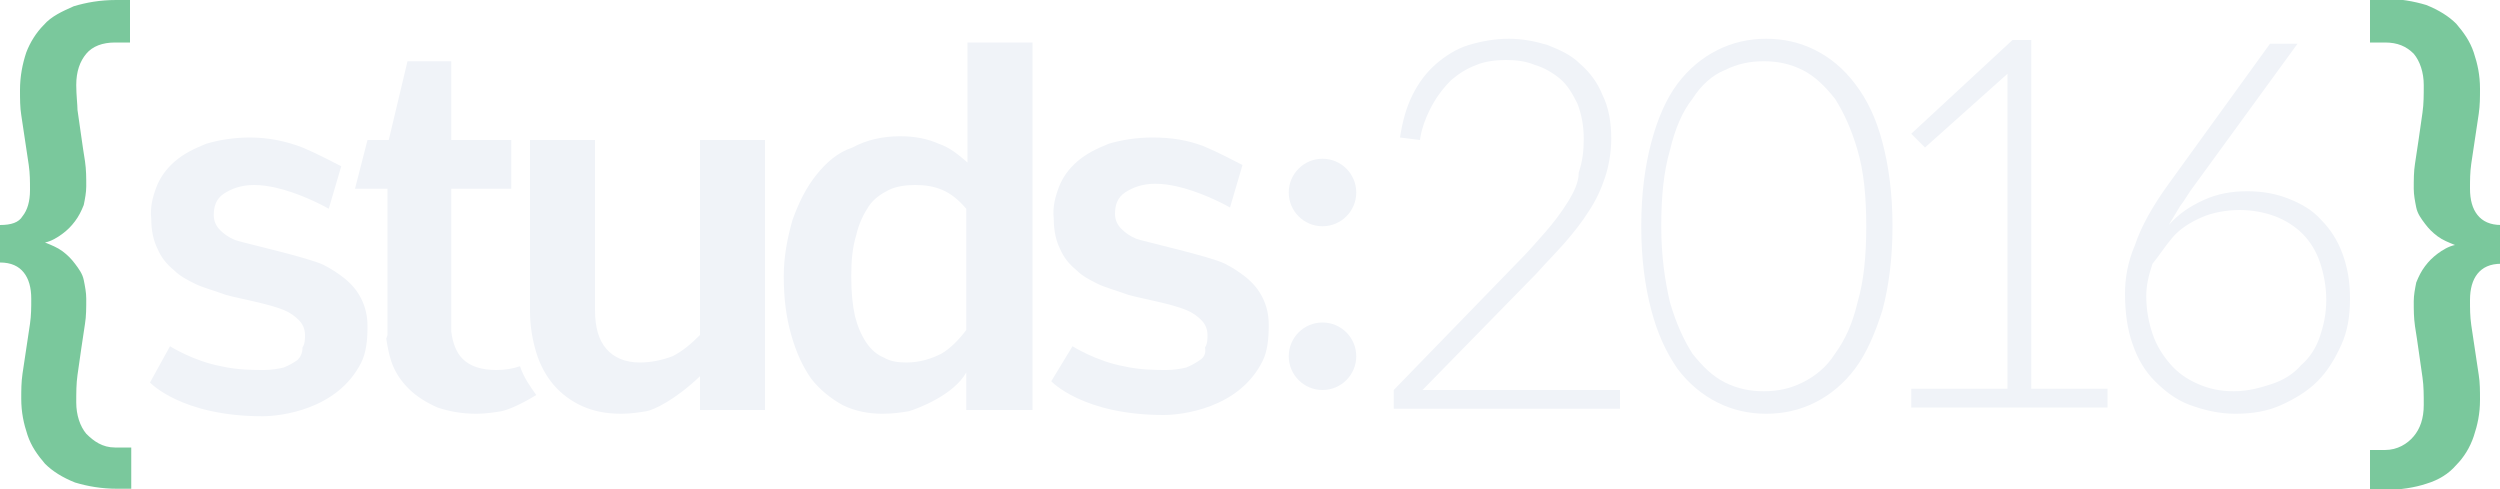
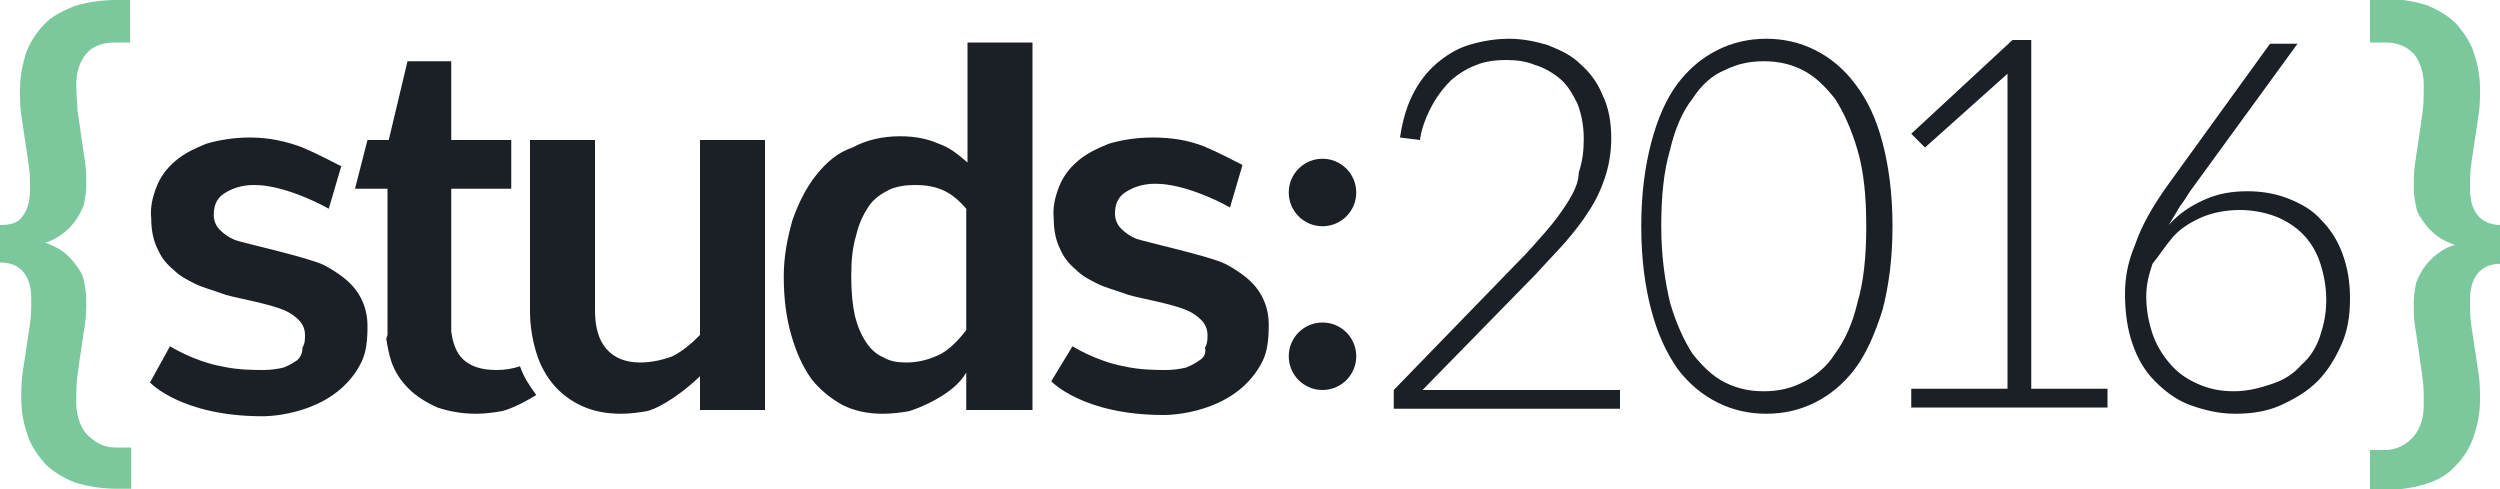
<svg xmlns="http://www.w3.org/2000/svg" baseProfile="tiny" viewBox="0 0 200 39.1">
  <path fill="none" d="M144.4 5.5c-1-.5-2-.7-3.1-.7s-2.1.2-3.1.7c-1 .5-1.8 1.3-2.6 2.3-.7 1.1-1.3 2.4-1.8 4.1-.4 1.7-.7 3.7-.7 6.1 0 2.4.2 4.4.7 6.1.4 1.7 1 3 1.8 4.1.7 1.1 1.6 1.8 2.6 2.3 1 .5 2 .7 3.1.7s2.1-.2 3.1-.7c1-.5 1.8-1.3 2.6-2.3.7-1.1 1.3-2.4 1.8-4.1.4-1.7.7-3.7.7-6.1 0-2.4-.2-4.4-.7-6.1-.4-1.7-1-3.1-1.8-4.1-.8-1-1.6-1.8-2.6-2.3zM171.9 23.9c0 1.1.2 2.1.5 3 .3.9.8 1.7 1.4 2.4.6.7 1.3 1.2 2.2 1.6.9.4 1.8.6 2.9.6 1.1 0 2.2-.2 3.1-.6s1.7-.9 2.3-1.5c.6-.7 1.1-1.4 1.5-2.3.3-.9.5-1.9.5-2.9 0-1.1-.2-2.1-.5-3-.3-.9-.8-1.7-1.4-2.3-.6-.6-1.3-1.1-2.2-1.4-.8-.3-1.8-.5-2.8-.5-1.2 0-2.2.2-3.1.6-.9.4-1.7 1-2.3 1.6-.6.7-1.1 1.4-1.4 2.3-.6.7-.7 1.5-.7 2.4zM77.4 16.7c-.6-.7-1.2-1.2-1.9-1.5-.7-.3-1.4-.4-2.2-.4-.8 0-1.5.1-2.1.4-.6.3-1.2.7-1.6 1.3-.4.6-.8 1.4-1 2.3-.2.9-.4 2-.4 3.3 0 1.3.1 2.3.3 3.2.2.9.5 1.6.9 2.1.4.6.8 1 1.4 1.2.5.2 1.2.4 1.8.4 1.1 0 2-.2 2.8-.7.8-.4 1.5-1.1 2.1-1.9v-9.7z" />
  <path fill="#7AC89C" d="M10.4 35.8H9.2c-1 0-1.7-.5-2.3-1.1-.5-.6-.8-1.5-.8-2.5 0-.8 0-1.5.1-2.2l.3-2.1c.1-.7.2-1.3.3-2 .1-.6.1-1.3.1-2 0-.5-.1-1-.2-1.5s-.4-.9-.7-1.3-.6-.7-1-1c-.4-.3-.9-.5-1.4-.7.5-.1 1-.4 1.4-.7.4-.3.7-.6 1-1s.5-.8.7-1.3c.1-.5.2-1 .2-1.5 0-.7 0-1.3-.1-2-.1-.6-.2-1.3-.3-2l-.3-2.1c0-.4-.1-1.2-.1-2 0-1.1.3-1.9.8-2.5.5-.6 1.3-.9 2.3-.9h1.2V0H9.3C8 0 6.9.2 5.9.5 5 .9 4.1 1.3 3.5 2c-.6.6-1.1 1.4-1.4 2.2-.3.9-.5 1.9-.5 3 0 .7 0 1.4.1 2 .1.7.2 1.3.3 2 .1.7.2 1.3.3 2 .1.7.1 1.3.1 2 0 .9-.2 1.6-.6 2.1-.3.5-.9.7-1.8.7v3c.9 0 1.5.3 1.9.8.4.5.6 1.2.6 2.1 0 .7 0 1.3-.1 2s-.2 1.3-.3 2c-.1.7-.2 1.3-.3 2-.1.7-.1 1.3-.1 2 0 1.1.2 2 .5 2.9.3.9.8 1.6 1.4 2.3.6.6 1.4 1.1 2.4 1.5 1 .3 2.1.5 3.4.5h1.1v-3.3zM189.6 3.4h1.2c1 0 1.7.3 2.3.9.5.6.8 1.5.8 2.5 0 .8 0 1.5-.1 2.2l-.3 2.1c-.1.7-.2 1.3-.3 2-.1.6-.1 1.3-.1 2 0 .5.1 1 .2 1.5s.4.9.7 1.3.6.7 1 1c.4.3.9.5 1.4.7-.5.1-1 .4-1.4.7-.4.3-.7.6-1 1s-.5.8-.7 1.3c-.1.5-.2 1-.2 1.5 0 .7 0 1.3.1 2 .1.6.2 1.3.3 2l.3 2.1c.1.7.1 1.4.1 2.2 0 1.1-.3 1.9-.8 2.5-.5.6-1.3 1.1-2.3 1.1h-1.2v3.2h1.1c1.3 0 2.5-.2 3.4-.5 1-.3 1.8-.8 2.4-1.5.6-.6 1.1-1.4 1.4-2.3.3-.9.5-1.8.5-2.9 0-.7 0-1.4-.1-2-.1-.7-.2-1.3-.3-2-.1-.7-.2-1.3-.3-2-.1-.7-.1-1.3-.1-2 0-.9.2-1.6.6-2.1.4-.5 1-.8 1.9-.8V18c-.9 0-1.5-.3-1.9-.8-.4-.5-.6-1.2-.6-2.1 0-.7 0-1.3.1-2s.2-1.3.3-2c.1-.7.2-1.3.3-2s.1-1.3.1-2c0-1.1-.2-2-.5-2.9s-.8-1.6-1.4-2.3c-.6-.6-1.4-1.1-2.4-1.5-1-.3-2.1-.5-3.4-.5h-1.1v3.5z" />
-   <path fill="#f0f3f8" d="M145.2 4c-1.2-.6-2.5-.9-3.9-.9s-2.7.3-3.9.9c-1.2.6-2.3 1.5-3.2 2.7-.9 1.2-1.6 2.8-2.1 4.7-.5 1.9-.8 4.1-.8 6.7 0 2.6.3 4.8.8 6.7.5 1.9 1.2 3.4 2.1 4.7.9 1.2 2 2.1 3.2 2.7 1.2.6 2.5.9 3.9.9s2.7-.3 3.9-.9c1.2-.6 2.3-1.5 3.2-2.7.9-1.2 1.6-2.8 2.2-4.7.5-1.9.8-4.1.8-6.7 0-2.6-.3-4.8-.8-6.7-.5-1.9-1.2-3.4-2.2-4.7-.9-1.2-2-2.1-3.2-2.7zm4.1 14.1c0 2.4-.2 4.4-.7 6.1-.4 1.7-1 3-1.8 4.1-.7 1.1-1.6 1.8-2.6 2.3-1 .5-2 .7-3.1.7s-2.1-.2-3.1-.7c-1-.5-1.8-1.3-2.6-2.3-.7-1.1-1.3-2.4-1.8-4.1-.4-1.7-.7-3.7-.7-6.1 0-2.4.2-4.4.7-6.1.4-1.7 1-3.1 1.8-4.1.7-1.1 1.6-1.9 2.6-2.3 1-.5 2-.7 3.1-.7s2.1.2 3.1.7c1 .5 1.8 1.3 2.6 2.3.7 1.1 1.3 2.4 1.8 4.1.5 1.7.7 3.7.7 6.1z" />
-   <circle fill="#f0f3f8" cx="105.8" cy="15.4" r="2.7" />
-   <path fill="#f0f3f8" d="M125.4 16.2c-.5.8-1.1 1.6-1.8 2.4s-1.4 1.6-2.2 2.4l-9.9 10.2v1.5h18.1v-1.5h-15.8l9.1-9.3c.8-.9 1.6-1.7 2.3-2.5.7-.8 1.4-1.7 1.9-2.5.6-.9 1-1.8 1.3-2.7.3-.9.5-2 .5-3.1 0-1.3-.2-2.5-.7-3.5-.4-1-1-1.8-1.8-2.5-.7-.7-1.6-1.1-2.6-1.5-1-.3-2-.5-3.1-.5s-2.2.2-3.2.5-1.9.9-2.6 1.5c-.8.7-1.4 1.5-1.9 2.5s-.8 2.1-1 3.4l1.6.2s.1-1.3 1.1-3c.4-.7.9-1.3 1.4-1.8.6-.5 1.2-.9 2-1.2.7-.3 1.6-.4 2.4-.4.8 0 1.6.1 2.3.4.7.2 1.4.6 2 1.1.6.5 1 1.2 1.4 2 .3.8.5 1.7.5 2.8 0 1-.1 1.8-.4 2.7 0 .8-.4 1.6-.9 2.4zM96 28.8c-.3.2-.6.4-1.1.6-.4.1-1 .2-1.6.2-.8 0-2.1 0-3.4-.3-2.2-.4-4.1-1.6-4.1-1.6l-1.7 2.8s2.5 2.7 9 2.7c1.4 0 6-.5 7.9-4.3.4-.8.5-1.8.5-2.9 0-.9-.2-1.6-.5-2.2-.3-.6-.7-1.1-1.3-1.6-.5-.4-1.1-.8-1.7-1.1-1.2-.6-6.6-1.8-7.1-2-.5-.2-.9-.5-1.2-.8-.3-.3-.5-.7-.5-1.2 0-.7.2-1.3.8-1.7.6-.4 1.4-.7 2.4-.7.7 0 1.2.1 1.7.2 1.8.4 3.6 1.3 4.3 1.7l1-3.4c-.6-.3-1.9-1-3.1-1.5-1.3-.5-2.6-.7-4.1-.7-1.3 0-2.5.2-3.5.5-1 .4-1.8.8-2.5 1.4-.7.6-1.2 1.3-1.5 2.1-.3.8-.5 1.6-.4 2.5 0 1 .2 1.8.5 2.4.3.7.7 1.2 1.3 1.7.5.5 1.1.8 1.7 1.1.6.3 1.4.5 2.5.9 1.1.3 3.4.7 4.6 1.2.5.2.9.5 1.2.8.3.3.5.7.5 1.2 0 .3 0 .7-.2 1 .1.5-.1.8-.4 1z" />
-   <circle fill="#f0f3f8" cx="105.8" cy="28.5" r="2.7" />
-   <path fill="#f0f3f8" d="M152.9 31.1v1.5h15.7v-1.5h-6.1V3.2H161l-8.1 7.5 1.1 1.1 6.6-5.9v25.2zM82.6 32.8V3.4h-5.2V13c-.7-.6-1.4-1.2-2.3-1.5-.9-.4-1.9-.6-3.1-.6-1.4 0-2.7.3-3.8.9-1.2.4-2.1 1.2-2.9 2.2-.8 1-1.4 2.2-1.9 3.6-.4 1.4-.7 2.9-.7 4.5 0 1.8.2 3.3.6 4.7.4 1.4.9 2.5 1.6 3.5.7.9 1.6 1.6 2.5 2.1 1 .5 2.1.7 3.2.7.8 0 1.5-.1 2.1-.2.7-.2 3.6-1.3 4.6-3.1v3h5.3zm-7.3-4.5c-.8.4-1.7.7-2.8.7-.7 0-1.3-.1-1.8-.4-.5-.2-1-.6-1.4-1.2-.4-.6-.7-1.3-.9-2.1-.2-.9-.3-1.9-.3-3.2 0-1.3.1-2.3.4-3.3.2-.9.6-1.7 1-2.3.4-.6 1-1 1.6-1.3.6-.3 1.4-.4 2.1-.4.8 0 1.5.1 2.2.4.7.3 1.3.8 1.9 1.5v9.7c-.6.8-1.3 1.5-2 1.9zM30.9 27.1c.1.6.2 1.2.4 1.8.3.9.8 1.6 1.4 2.2s1.4 1.1 2.3 1.5c.9.3 1.9.5 3.1.5.7 0 1.4-.1 2-.2.5-.1 1.5-.5 2.8-1.3-.5-.7-1-1.4-1.3-2.3-.6.2-1.2.3-1.9.3-1.2 0-2.1-.3-2.7-.9-.5-.5-.8-1.3-.9-2.2V15.1h4.8v-3.9h-4.8V4.9h-3.5l-1.5 6.3h-1.7l-1 3.9H31v11.7l-.1.3zM61.2 32.8V11.2H56v15.6c-.7.7-1.4 1.3-2.2 1.7-.8.3-1.7.5-2.6.5-1.2 0-2.1-.4-2.7-1.1-.6-.7-.9-1.7-.9-3.1V11.2h-5.2v13.7c0 1.2.2 2.3.5 3.3s.8 1.9 1.4 2.6 1.4 1.3 2.3 1.7c.9.4 1.9.6 3.1.6.7 0 1.4-.1 2-.2.6-.1 2.3-.9 4.3-2.8v2.7h5.2zM23.8 28.8c-.3.2-.6.4-1.1.6-.4.1-1 .2-1.6.2-.8 0-2.1 0-3.4-.3-2.2-.4-4.1-1.6-4.1-1.6L12 30.6s2.5 2.7 9 2.7c1.4 0 6-.5 7.9-4.3.4-.8.5-1.8.5-2.9 0-.9-.2-1.6-.5-2.2-.3-.6-.7-1.1-1.3-1.6-.5-.4-1.1-.8-1.7-1.1-1.2-.6-6.6-1.8-7.1-2-.5-.2-.9-.5-1.2-.8-.3-.3-.5-.7-.5-1.2 0-.7.2-1.3.8-1.7.6-.4 1.4-.7 2.4-.7.7 0 1.2.1 1.7.2 1.8.4 3.6 1.3 4.3 1.7l1-3.4c-.6-.3-1.9-1-3.1-1.5-1.3-.5-2.7-.8-4.2-.8-1.3 0-2.5.2-3.5.5-1 .4-1.8.8-2.5 1.4-.7.6-1.2 1.3-1.5 2.1-.3.8-.5 1.6-.4 2.5 0 1 .2 1.8.5 2.4.3.7.7 1.2 1.3 1.7.5.5 1.1.8 1.7 1.1.6.3 1.4.5 2.5.9 1.1.3 3.4.7 4.6 1.2.5.2.9.5 1.2.8.3.3.5.7.5 1.2 0 .3 0 .7-.2 1 0 .5-.2.8-.4 1zM175.5 14.9l8.3-11.4h-2.2l-8.1 11.2c-1.3 1.8-2.2 3.4-2.7 4.9-.6 1.4-.8 2.7-.8 3.9 0 1.5.2 2.9.6 4 .4 1.2 1 2.2 1.8 3 .8.8 1.7 1.5 2.8 1.9 1.1.4 2.3.7 3.6.7 1.4 0 2.6-.2 3.7-.7 1.1-.5 2.1-1.1 2.9-1.9.8-.8 1.4-1.8 1.9-2.9.5-1.1.7-2.3.7-3.7s-.2-2.5-.6-3.6c-.4-1.1-1-2-1.7-2.7-.7-.8-1.6-1.3-2.6-1.7-1-.4-2.1-.6-3.3-.6-1.3 0-2.4.2-3.5.7-1.1.5-2 1.1-2.8 2l.9-1.5c.4-.5.7-1.1 1.1-1.6zm-1.7 4.1c.6-.7 1.4-1.2 2.3-1.6.9-.4 2-.6 3.1-.6 1 0 2 .2 2.8.5.8.3 1.6.8 2.2 1.4.6.6 1.1 1.4 1.4 2.3.3.9.5 1.9.5 3s-.2 2-.5 2.9c-.3.9-.8 1.7-1.5 2.3-.6.7-1.4 1.2-2.3 1.5s-1.9.6-3.1.6c-1.1 0-2-.2-2.9-.6-.9-.4-1.6-.9-2.2-1.6-.6-.7-1.1-1.5-1.4-2.4-.3-.9-.5-1.9-.5-3 0-.9.2-1.7.5-2.6.5-.6 1-1.4 1.6-2.1z" />
+   <path fill="#1b1f26" d="M145.2 4c-1.2-.6-2.5-.9-3.9-.9s-2.7.3-3.9.9c-1.2.6-2.3 1.5-3.2 2.7-.9 1.2-1.6 2.8-2.1 4.7-.5 1.9-.8 4.1-.8 6.7 0 2.6.3 4.8.8 6.7.5 1.9 1.2 3.4 2.1 4.7.9 1.2 2 2.1 3.2 2.7 1.2.6 2.5.9 3.9.9s2.7-.3 3.9-.9c1.2-.6 2.3-1.5 3.2-2.7.9-1.2 1.6-2.8 2.2-4.7.5-1.9.8-4.1.8-6.7 0-2.6-.3-4.8-.8-6.7-.5-1.9-1.2-3.4-2.2-4.7-.9-1.2-2-2.1-3.2-2.7zm4.1 14.1c0 2.4-.2 4.4-.7 6.1-.4 1.7-1 3-1.8 4.1-.7 1.1-1.6 1.8-2.6 2.3-1 .5-2 .7-3.1.7s-2.1-.2-3.1-.7c-1-.5-1.8-1.3-2.6-2.3-.7-1.1-1.3-2.4-1.8-4.1-.4-1.7-.7-3.7-.7-6.1 0-2.4.2-4.4.7-6.1.4-1.7 1-3.1 1.8-4.1.7-1.1 1.6-1.9 2.6-2.3 1-.5 2-.7 3.1-.7s2.1.2 3.1.7c1 .5 1.8 1.3 2.6 2.3.7 1.1 1.3 2.4 1.8 4.1.5 1.7.7 3.7.7 6.1z" />
+   <circle fill="#1b1f26" cx="105.8" cy="15.4" r="2.7" />
+   <path fill="#1b1f26" d="M125.4 16.2c-.5.8-1.1 1.6-1.8 2.4s-1.4 1.6-2.2 2.4l-9.9 10.2v1.5h18.1v-1.5h-15.8l9.1-9.3c.8-.9 1.6-1.7 2.3-2.5.7-.8 1.4-1.7 1.9-2.5.6-.9 1-1.8 1.3-2.7.3-.9.5-2 .5-3.1 0-1.3-.2-2.5-.7-3.5-.4-1-1-1.8-1.8-2.5-.7-.7-1.6-1.1-2.6-1.5-1-.3-2-.5-3.1-.5s-2.2.2-3.2.5-1.9.9-2.6 1.5c-.8.7-1.4 1.5-1.9 2.5s-.8 2.1-1 3.4l1.6.2s.1-1.3 1.1-3c.4-.7.9-1.3 1.4-1.8.6-.5 1.2-.9 2-1.2.7-.3 1.6-.4 2.4-.4.8 0 1.6.1 2.3.4.7.2 1.4.6 2 1.1.6.5 1 1.2 1.4 2 .3.8.5 1.7.5 2.8 0 1-.1 1.8-.4 2.7 0 .8-.4 1.6-.9 2.4zM96 28.8c-.3.2-.6.4-1.1.6-.4.1-1 .2-1.6.2-.8 0-2.1 0-3.4-.3-2.2-.4-4.1-1.6-4.1-1.6l-1.7 2.8s2.5 2.7 9 2.7c1.4 0 6-.5 7.9-4.3.4-.8.5-1.8.5-2.9 0-.9-.2-1.6-.5-2.2-.3-.6-.7-1.1-1.3-1.6-.5-.4-1.1-.8-1.7-1.1-1.2-.6-6.6-1.8-7.1-2-.5-.2-.9-.5-1.2-.8-.3-.3-.5-.7-.5-1.2 0-.7.2-1.3.8-1.7.6-.4 1.4-.7 2.4-.7.7 0 1.2.1 1.7.2 1.8.4 3.6 1.3 4.3 1.7l1-3.4c-.6-.3-1.9-1-3.1-1.5-1.3-.5-2.6-.7-4.1-.7-1.3 0-2.5.2-3.5.5-1 .4-1.8.8-2.5 1.4-.7.6-1.2 1.3-1.5 2.1-.3.8-.5 1.6-.4 2.5 0 1 .2 1.8.5 2.4.3.7.7 1.2 1.3 1.7.5.5 1.1.8 1.7 1.1.6.3 1.4.5 2.5.9 1.1.3 3.4.7 4.6 1.2.5.2.9.5 1.2.8.3.3.5.7.5 1.2 0 .3 0 .7-.2 1 .1.5-.1.8-.4 1z" />
+   <circle fill="#1b1f26" cx="105.8" cy="28.5" r="2.7" />
+   <path fill="#1b1f26" d="M152.9 31.1v1.5h15.7v-1.5h-6.1V3.2H161l-8.1 7.5 1.1 1.1 6.6-5.9v25.2zM82.6 32.8V3.4h-5.2V13c-.7-.6-1.4-1.2-2.3-1.5-.9-.4-1.9-.6-3.1-.6-1.4 0-2.7.3-3.8.9-1.2.4-2.1 1.2-2.9 2.2-.8 1-1.4 2.2-1.9 3.6-.4 1.4-.7 2.9-.7 4.5 0 1.8.2 3.3.6 4.7.4 1.4.9 2.5 1.6 3.5.7.9 1.6 1.6 2.5 2.1 1 .5 2.1.7 3.2.7.8 0 1.5-.1 2.1-.2.7-.2 3.6-1.3 4.6-3.1v3h5.3zm-7.3-4.5c-.8.4-1.7.7-2.8.7-.7 0-1.3-.1-1.8-.4-.5-.2-1-.6-1.4-1.2-.4-.6-.7-1.3-.9-2.1-.2-.9-.3-1.9-.3-3.2 0-1.3.1-2.3.4-3.3.2-.9.6-1.7 1-2.3.4-.6 1-1 1.6-1.3.6-.3 1.4-.4 2.1-.4.8 0 1.5.1 2.2.4.7.3 1.3.8 1.9 1.5v9.7c-.6.8-1.3 1.5-2 1.9zM30.9 27.1c.1.6.2 1.2.4 1.8.3.9.8 1.6 1.4 2.2s1.4 1.1 2.3 1.5c.9.3 1.9.5 3.1.5.7 0 1.4-.1 2-.2.5-.1 1.5-.5 2.8-1.3-.5-.7-1-1.4-1.3-2.3-.6.2-1.2.3-1.9.3-1.2 0-2.1-.3-2.7-.9-.5-.5-.8-1.3-.9-2.2V15.1h4.8v-3.9h-4.8V4.9h-3.5l-1.5 6.3h-1.7l-1 3.9H31v11.7l-.1.3zM61.2 32.8V11.2H56v15.6c-.7.7-1.4 1.3-2.2 1.7-.8.3-1.7.5-2.6.5-1.2 0-2.1-.4-2.7-1.1-.6-.7-.9-1.7-.9-3.1V11.2h-5.2v13.7c0 1.2.2 2.3.5 3.3s.8 1.9 1.4 2.6 1.4 1.3 2.3 1.7c.9.4 1.9.6 3.1.6.7 0 1.4-.1 2-.2.6-.1 2.3-.9 4.3-2.8v2.7h5.2zM23.8 28.8c-.3.2-.6.4-1.1.6-.4.1-1 .2-1.6.2-.8 0-2.1 0-3.4-.3-2.2-.4-4.1-1.6-4.1-1.6L12 30.6s2.5 2.7 9 2.7c1.4 0 6-.5 7.9-4.3.4-.8.5-1.8.5-2.9 0-.9-.2-1.6-.5-2.2-.3-.6-.7-1.1-1.3-1.6-.5-.4-1.1-.8-1.7-1.1-1.2-.6-6.6-1.8-7.1-2-.5-.2-.9-.5-1.2-.8-.3-.3-.5-.7-.5-1.2 0-.7.2-1.3.8-1.7.6-.4 1.4-.7 2.4-.7.7 0 1.2.1 1.7.2 1.8.4 3.6 1.3 4.3 1.7l1-3.4c-.6-.3-1.9-1-3.1-1.5-1.3-.5-2.7-.8-4.2-.8-1.3 0-2.5.2-3.5.5-1 .4-1.8.8-2.5 1.4-.7.6-1.2 1.3-1.5 2.1-.3.8-.5 1.6-.4 2.5 0 1 .2 1.8.5 2.4.3.7.7 1.2 1.3 1.7.5.5 1.1.8 1.7 1.1.6.3 1.4.5 2.5.9 1.1.3 3.4.7 4.6 1.2.5.2.9.5 1.2.8.3.3.5.7.5 1.2 0 .3 0 .7-.2 1 0 .5-.2.8-.4 1zM175.5 14.9l8.3-11.4h-2.2l-8.1 11.2c-1.3 1.8-2.2 3.4-2.7 4.9-.6 1.4-.8 2.7-.8 3.9 0 1.5.2 2.9.6 4 .4 1.2 1 2.2 1.8 3 .8.8 1.7 1.5 2.8 1.9 1.1.4 2.3.7 3.6.7 1.4 0 2.6-.2 3.7-.7 1.1-.5 2.1-1.1 2.9-1.9.8-.8 1.4-1.8 1.9-2.9.5-1.1.7-2.3.7-3.7s-.2-2.5-.6-3.6c-.4-1.1-1-2-1.7-2.7-.7-.8-1.6-1.3-2.6-1.7-1-.4-2.1-.6-3.3-.6-1.3 0-2.4.2-3.5.7-1.1.5-2 1.1-2.8 2l.9-1.5c.4-.5.7-1.1 1.1-1.6zm-1.7 4.1c.6-.7 1.4-1.2 2.3-1.6.9-.4 2-.6 3.1-.6 1 0 2 .2 2.8.5.8.3 1.6.8 2.2 1.4.6.6 1.1 1.4 1.4 2.3.3.9.5 1.9.5 3s-.2 2-.5 2.9c-.3.9-.8 1.7-1.5 2.3-.6.7-1.4 1.2-2.3 1.5s-1.9.6-3.1.6c-1.1 0-2-.2-2.9-.6-.9-.4-1.6-.9-2.2-1.6-.6-.7-1.1-1.5-1.4-2.4-.3-.9-.5-1.9-.5-3 0-.9.2-1.7.5-2.6.5-.6 1-1.4 1.6-2.1z" />
</svg>
